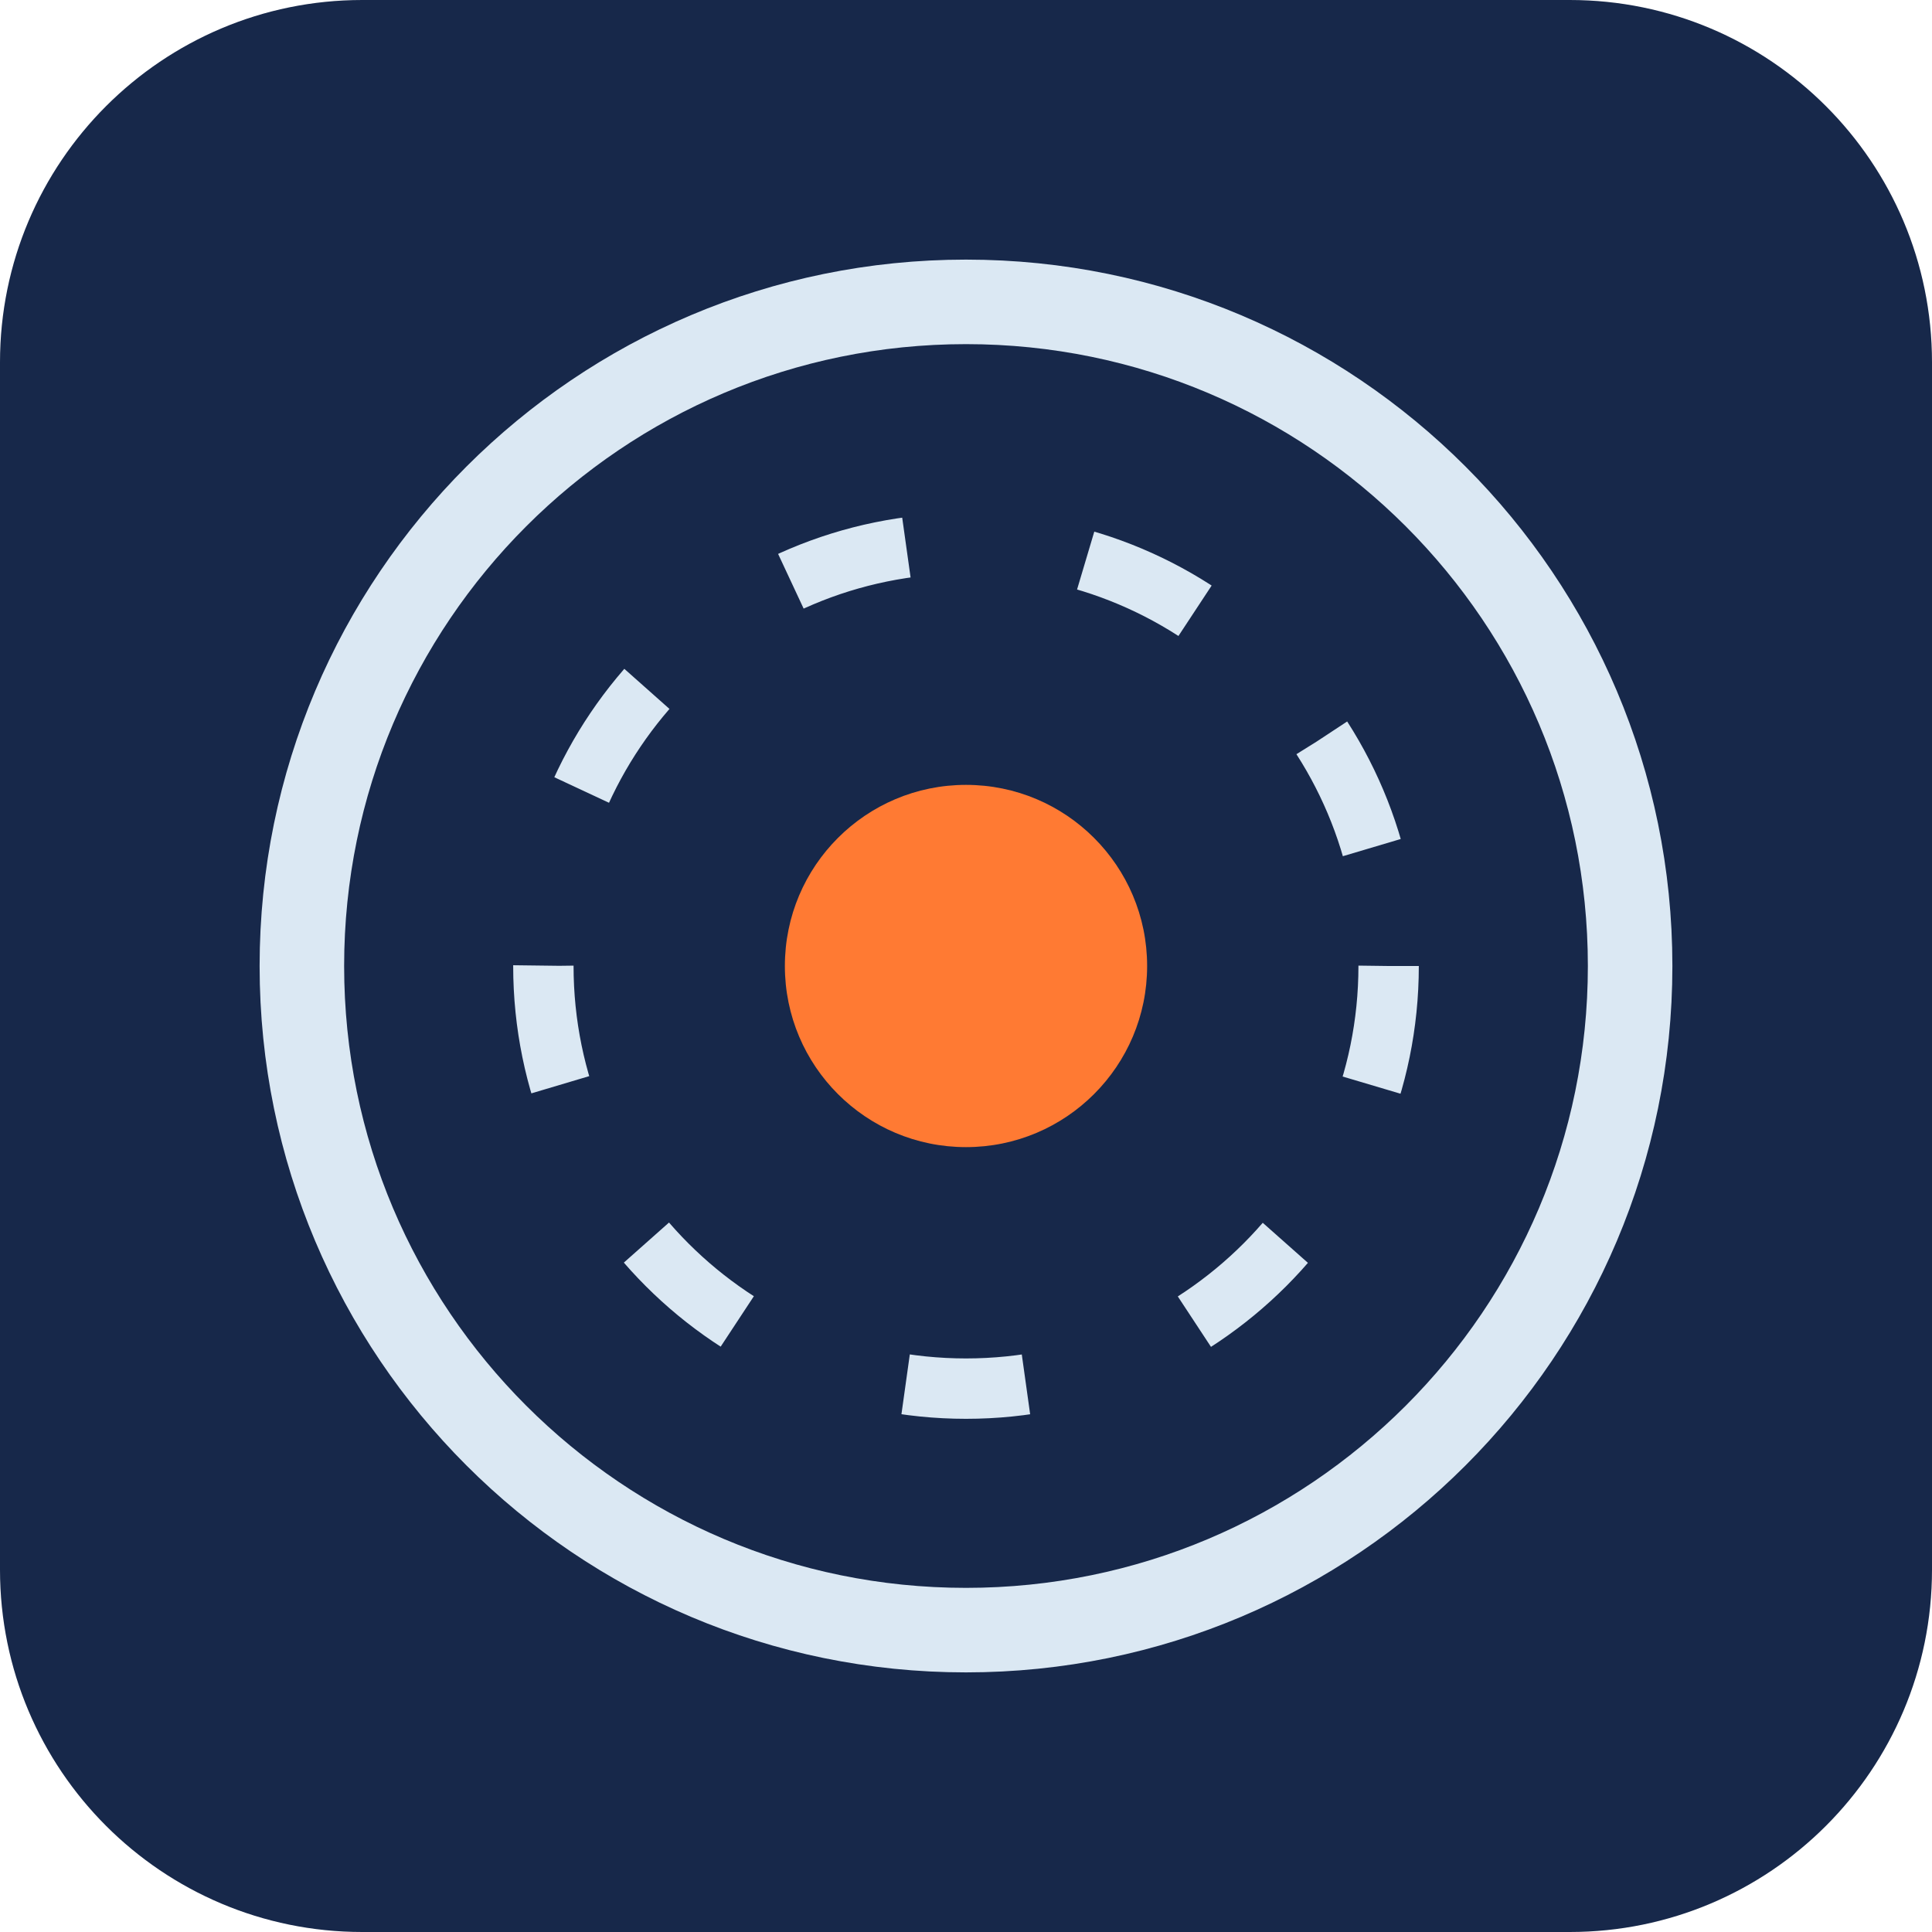
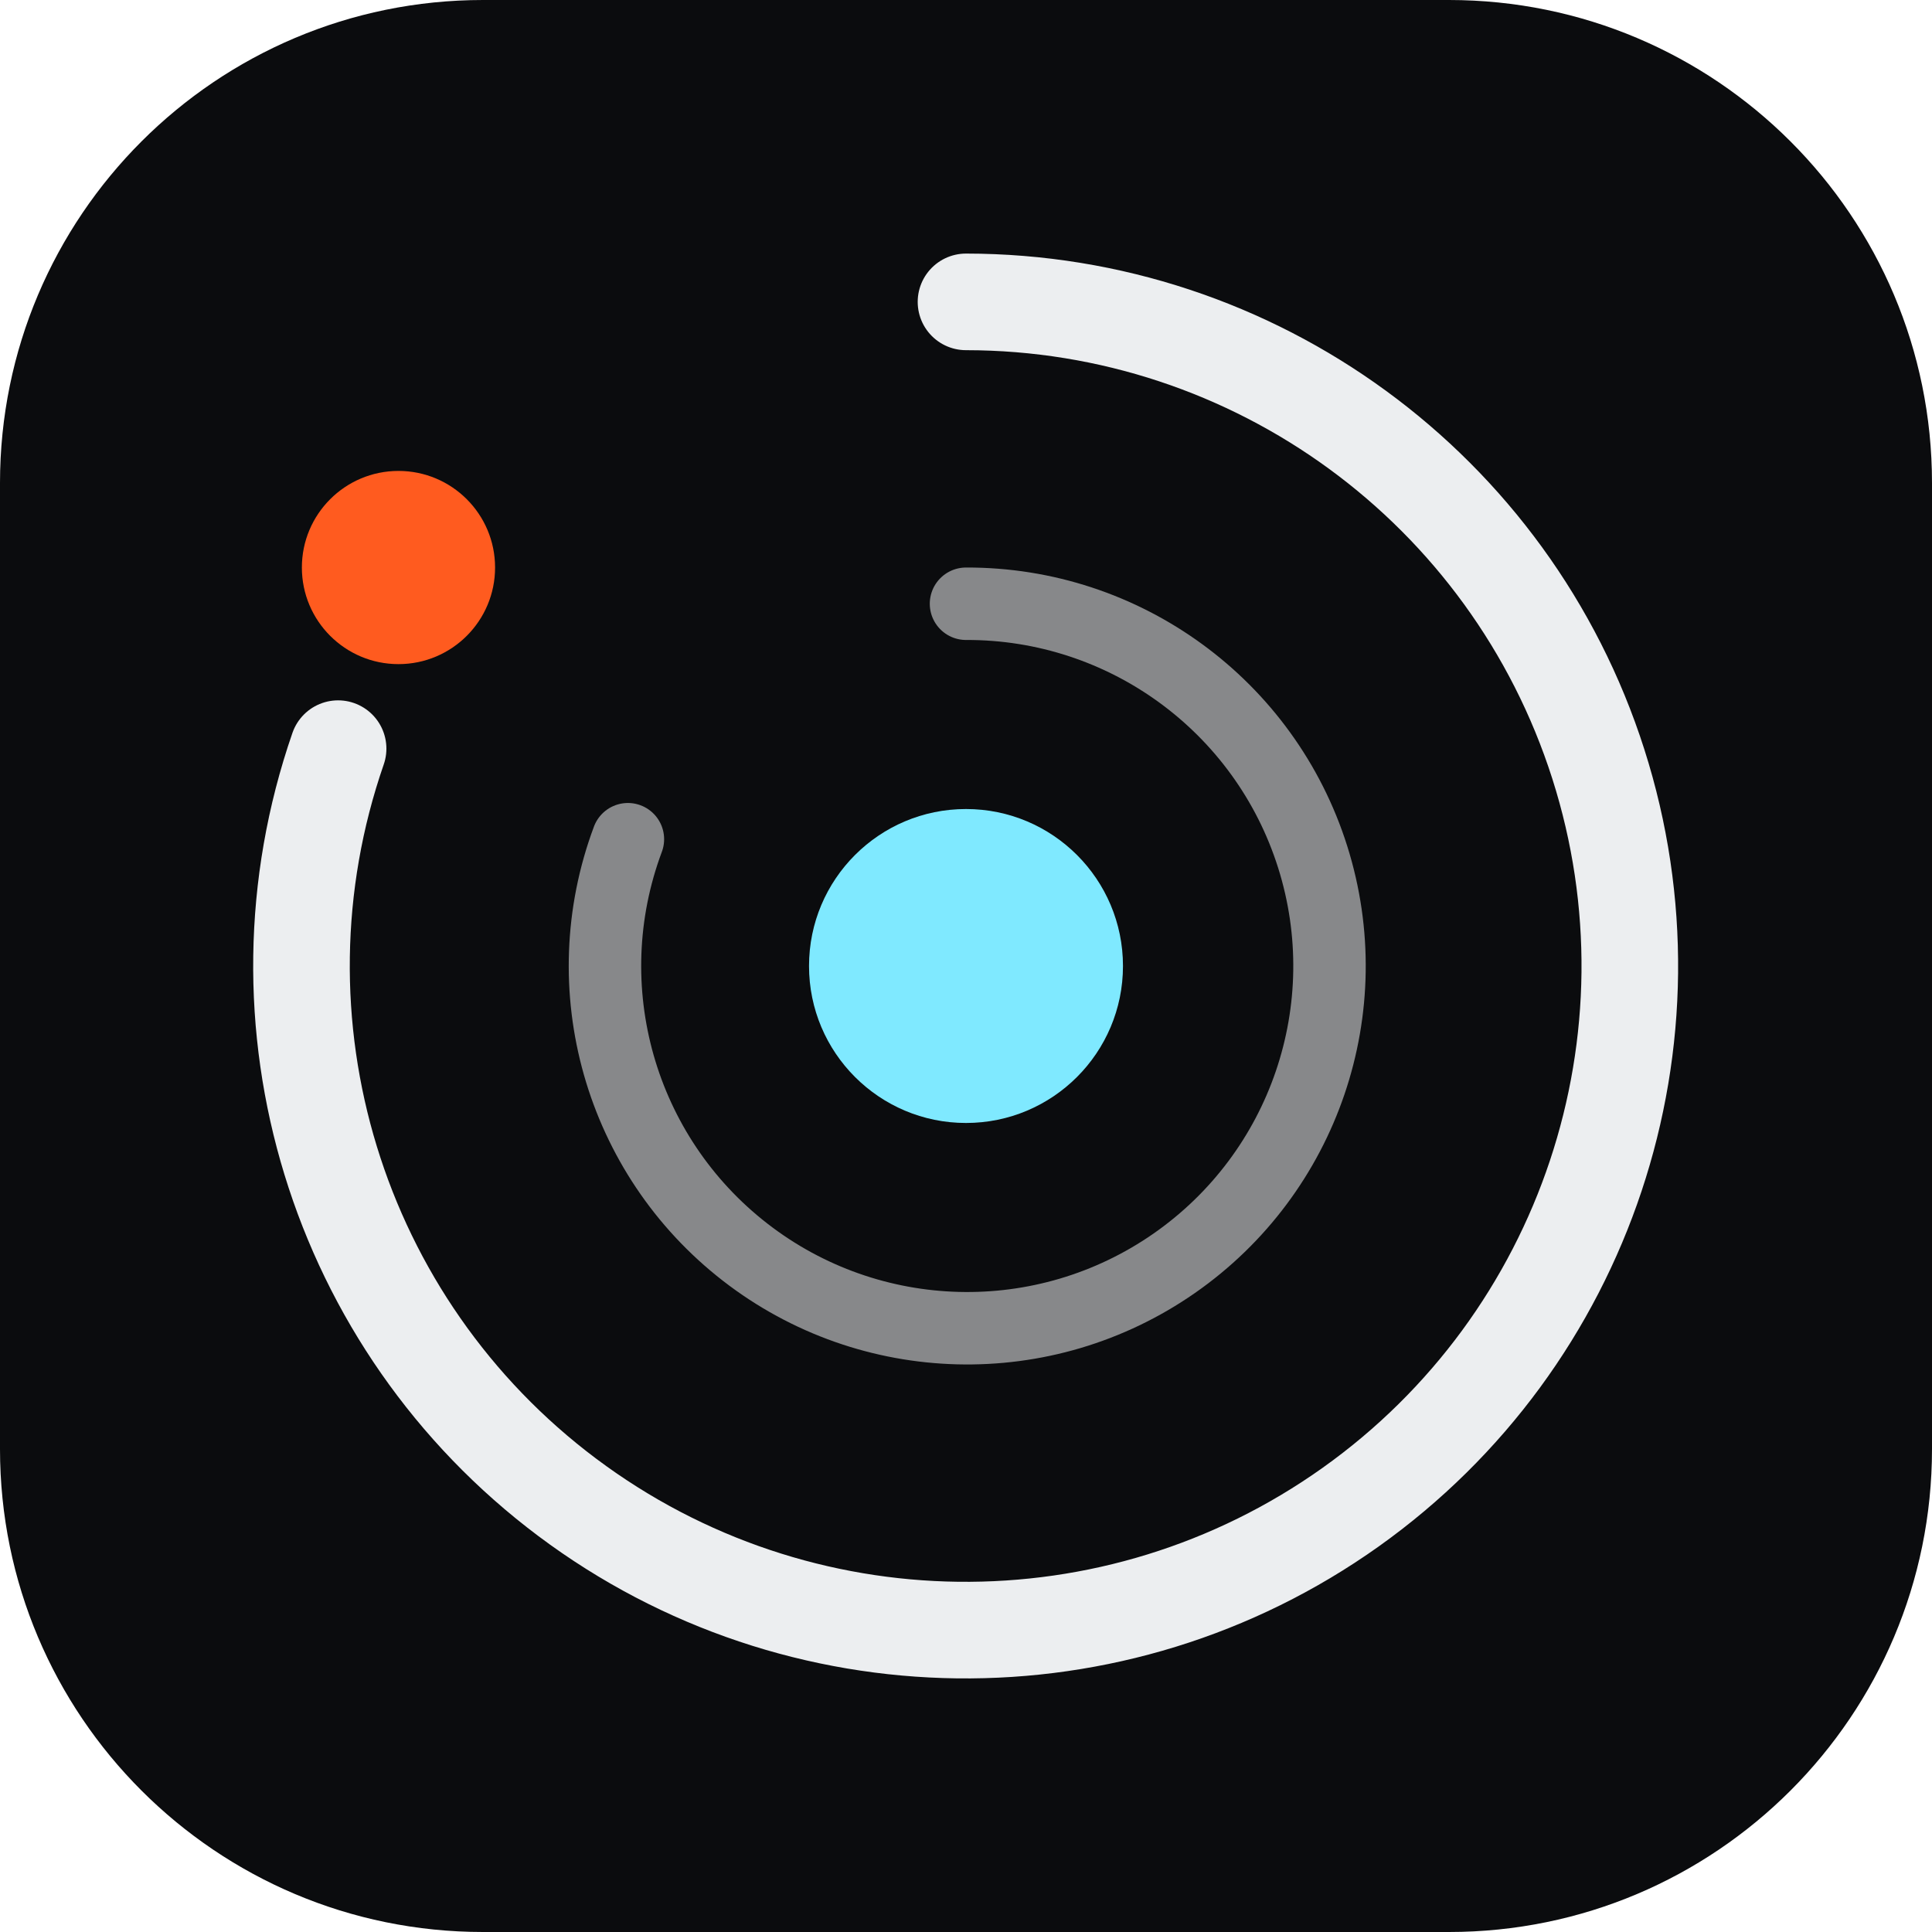
<svg xmlns="http://www.w3.org/2000/svg" viewBox="0 0 32 32">
-   <rect width="32" height="32" rx="6" fill="#17284a" />
-   <circle cx="16" cy="16" r="11" fill="none" stroke="#dbe8f3" stroke-width="1.4" />
-   <circle cx="16" cy="16" r="7" fill="none" stroke="#dbe8f3" stroke-width="1" stroke-dasharray="2 3" />
-   <circle cx="16" cy="16" r="3" fill="#ff7a33" />
+   <rect width="32" height="32" rx="8" fill="#0b0c0e" />
+   <path d="M16 5a11 11 0 1 1 -10.4 7.4" fill="none" stroke="#eceef0" stroke-width="1.6" stroke-linecap="round" />
+   <path d="M16 10a6 6 0 1 1 -5.6 3.9" fill="none" stroke="#eceef0" stroke-opacity=".55" stroke-width="1.2" stroke-linecap="round" />
+   <circle cx="16" cy="16" r="2.6" fill="#7fe9ff" />
+   <circle cx="6.6" cy="9.4" r="1.6" fill="#ff5b1f" />
</svg>
